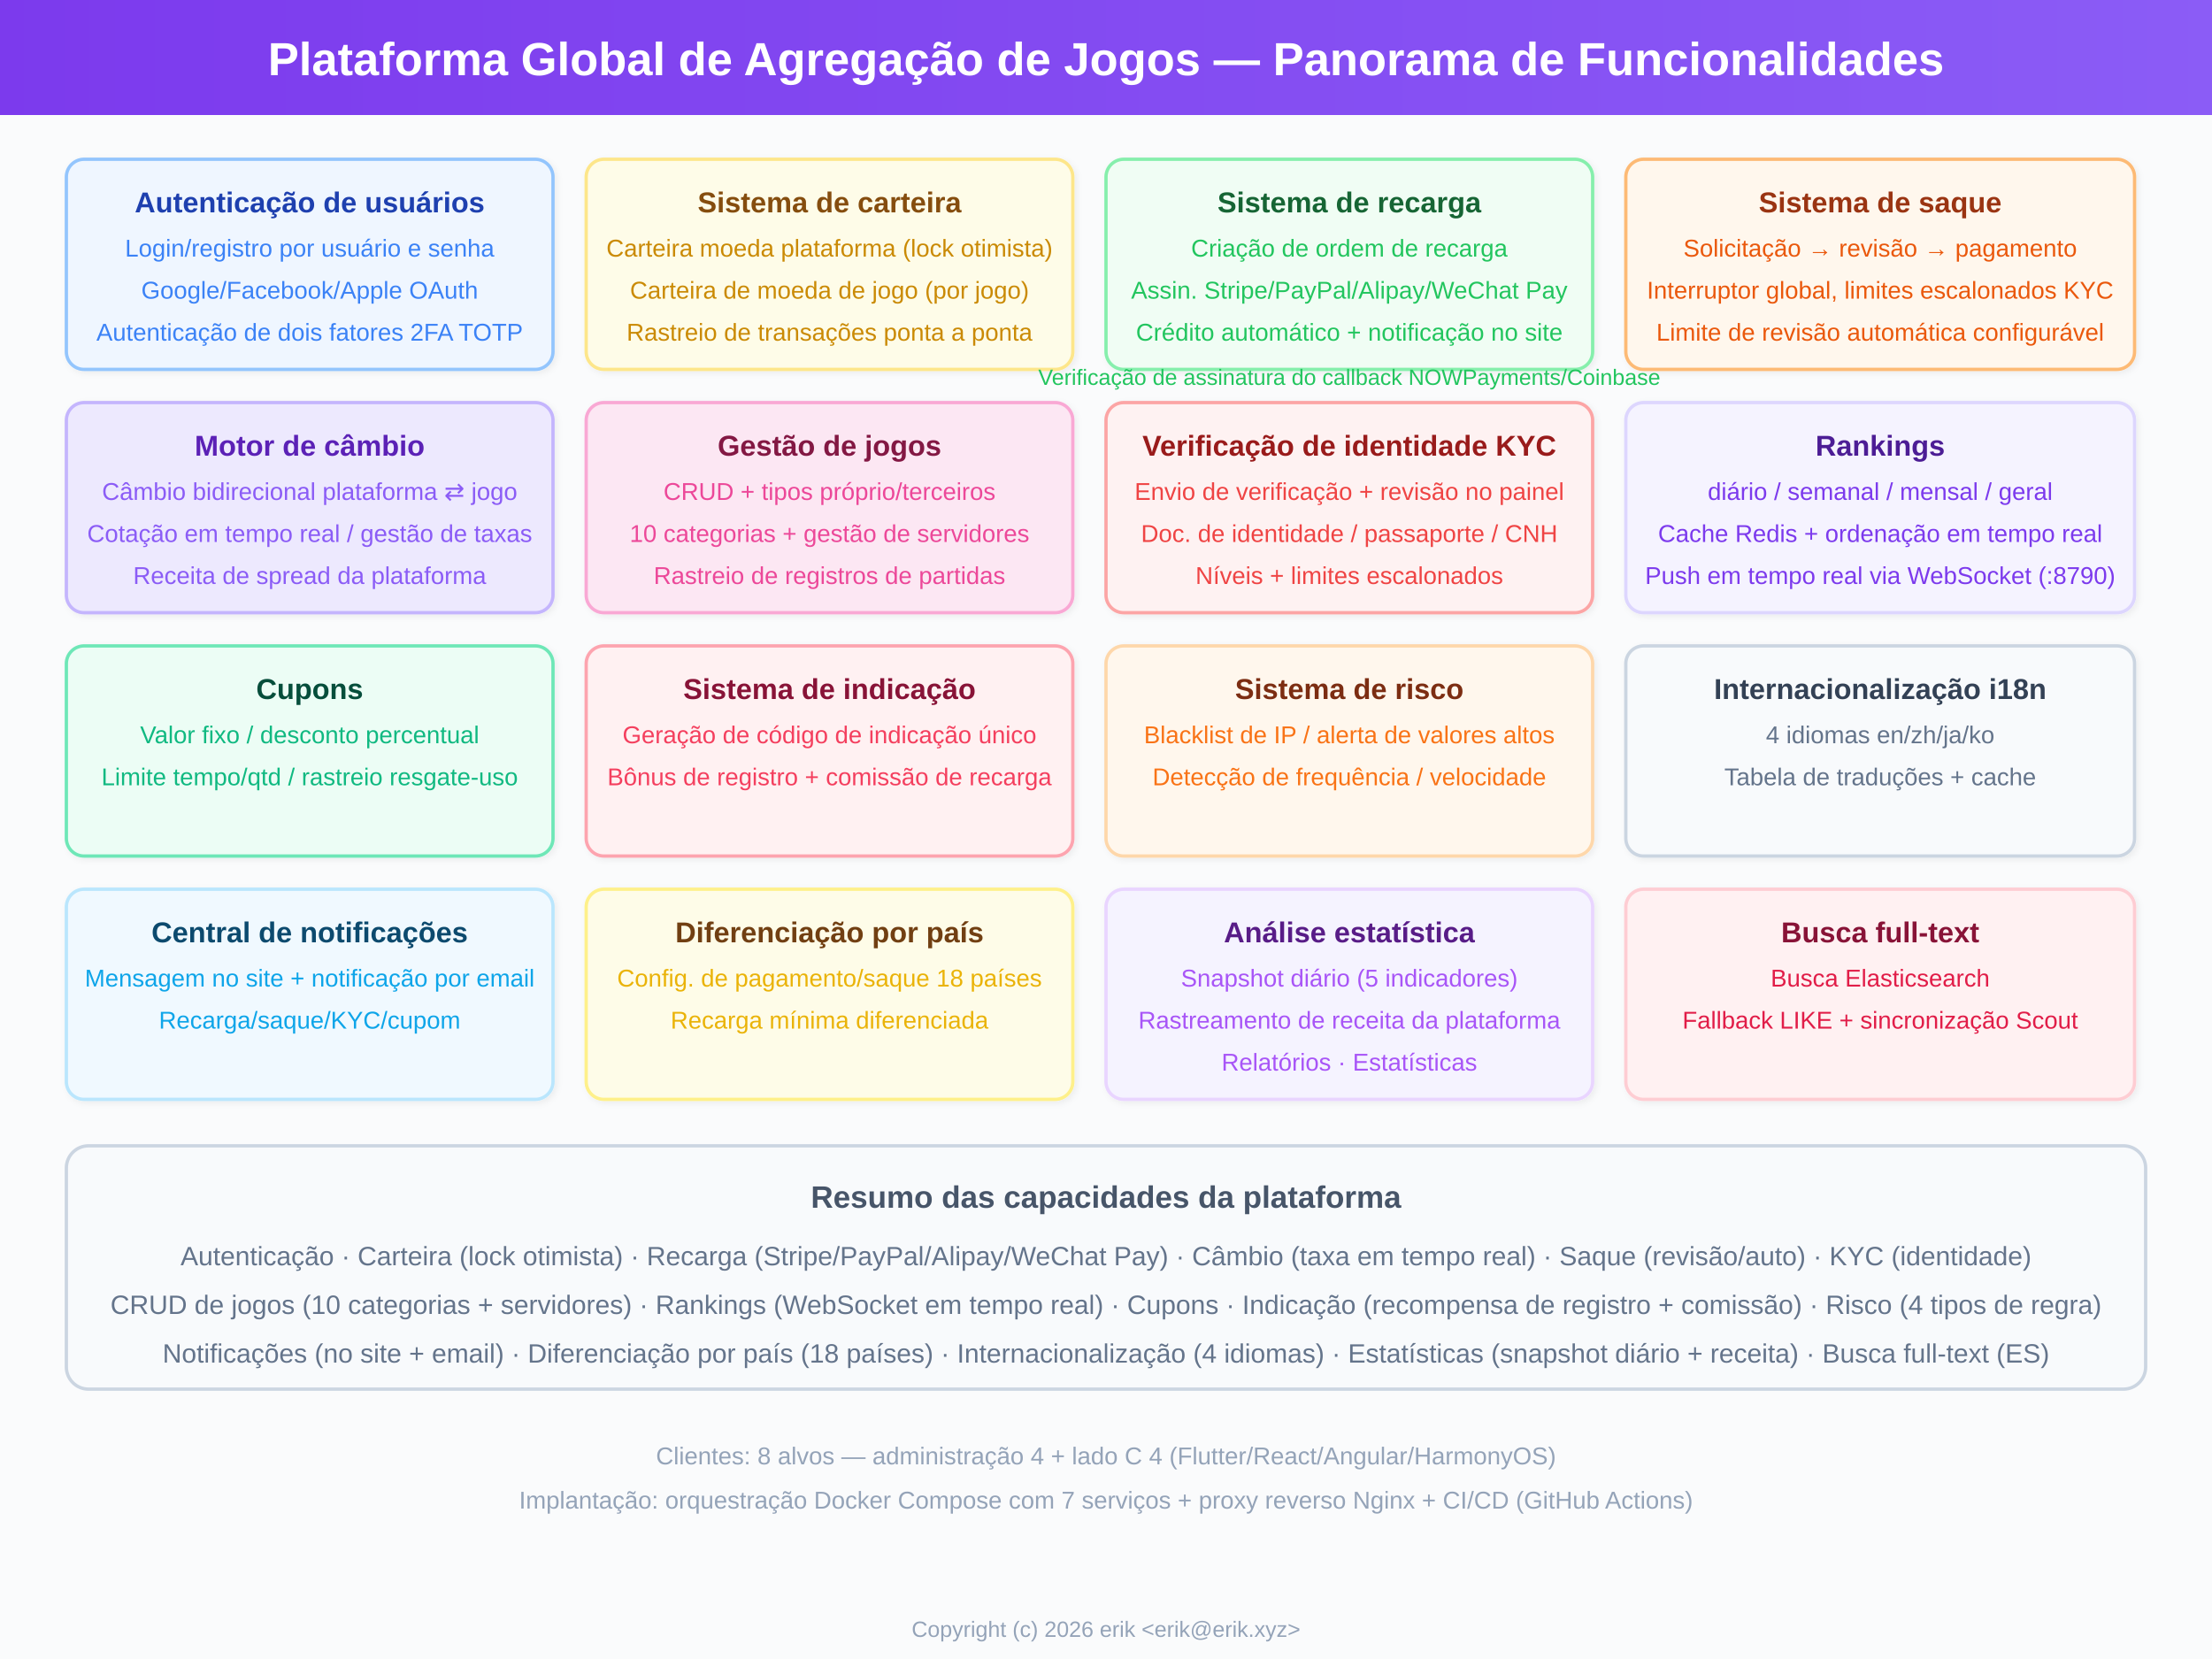
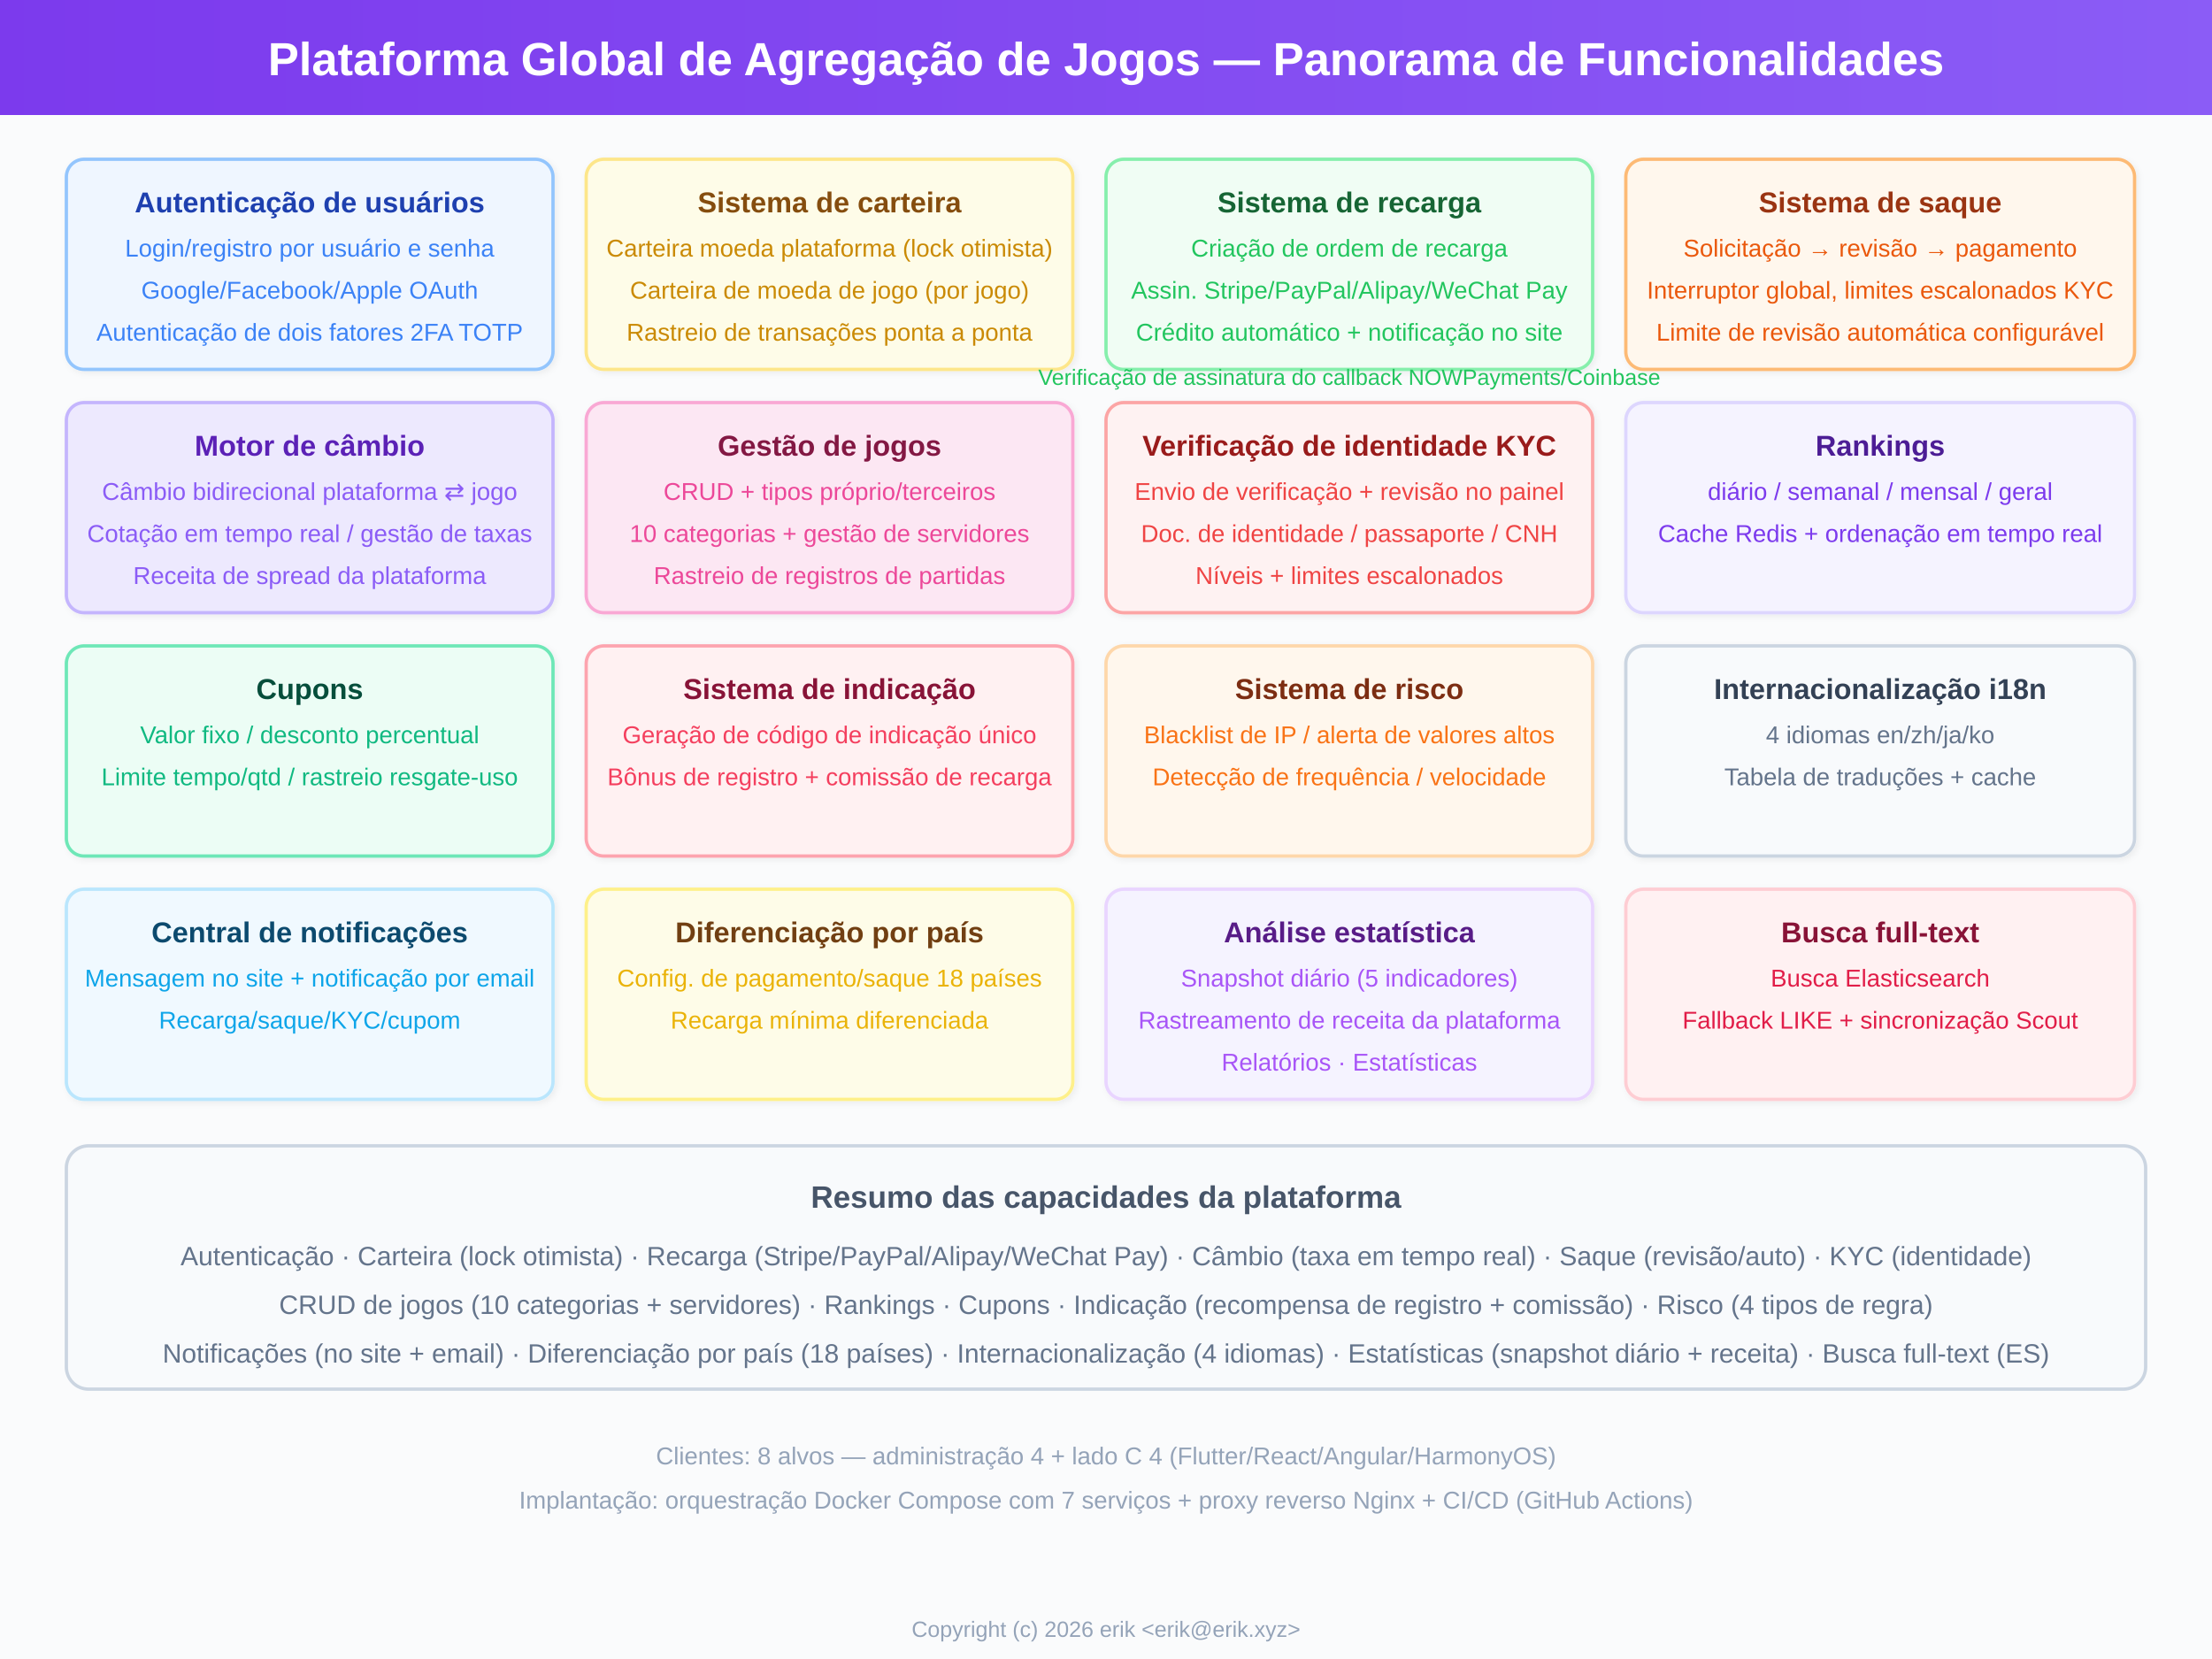
<svg xmlns="http://www.w3.org/2000/svg" viewBox="0 0 1000 750" font-family="Arial, 'Noto Sans SC', 'Noto Sans', sans-serif">
  <defs>
    <linearGradient id="hd" x1="0" y1="0" x2="1" y2="0">
      <stop offset="0%" stop-color="#7c3aed" />
      <stop offset="100%" stop-color="#8b5cf6" />
    </linearGradient>
    <filter id="sh">
      <feDropShadow dx="1" dy="1" stdDeviation="1.5" flood-opacity=".06" />
    </filter>
  </defs>
  <rect width="1000" height="750" fill="#fafbfc" />
  <rect x="0" y="0" width="1000" height="52" fill="url(#hd)" />
  <text x="500" y="34" text-anchor="middle" fill="#fff" font-size="21" font-weight="bold">Plataforma Global de Agregação de Jogos — Panorama de Funcionalidades</text>
  <rect x="30" y="72" width="220" height="95" rx="8" fill="#eff6ff" stroke="#93c5fd" stroke-width="1.5" filter="url(#sh)" />
  <text x="140" y="96" text-anchor="middle" fill="#1e40af" font-size="13" font-weight="bold">Autenticação de usuários</text>
  <text x="140" y="116" text-anchor="middle" fill="#3b82f6" font-size="11">Login/registro por usuário e senha</text>
  <text x="140" y="135" text-anchor="middle" fill="#3b82f6" font-size="11">Google/Facebook/Apple OAuth</text>
  <text x="140" y="154" text-anchor="middle" fill="#3b82f6" font-size="11">Autenticação de dois fatores 2FA TOTP</text>
  <rect x="265" y="72" width="220" height="95" rx="8" fill="#fefce8" stroke="#fde68a" stroke-width="1.5" filter="url(#sh)" />
  <text x="375" y="96" text-anchor="middle" fill="#854d0e" font-size="13" font-weight="bold">Sistema de carteira</text>
  <text x="375" y="116" text-anchor="middle" fill="#ca8a04" font-size="11">Carteira moeda plataforma (lock otimista)</text>
  <text x="375" y="135" text-anchor="middle" fill="#ca8a04" font-size="11">Carteira de moeda de jogo (por jogo)</text>
  <text x="375" y="154" text-anchor="middle" fill="#ca8a04" font-size="11">Rastreio de transações ponta a ponta</text>
  <rect x="500" y="72" width="220" height="95" rx="8" fill="#f0fdf4" stroke="#86efac" stroke-width="1.5" filter="url(#sh)" />
  <text x="610" y="96" text-anchor="middle" fill="#166534" font-size="13" font-weight="bold">Sistema de recarga</text>
  <text x="610" y="116" text-anchor="middle" fill="#22c55e" font-size="11">Criação de ordem de recarga</text>
  <text x="610" y="135" text-anchor="middle" fill="#22c55e" font-size="11">Assin. Stripe/PayPal/Alipay/WeChat Pay</text>
  <text x="610" y="174" text-anchor="middle" fill="#22c55e" font-size="10">Verificação de assinatura do callback NOWPayments/Coinbase</text>
  <text x="610" y="154" text-anchor="middle" fill="#22c55e" font-size="11">Crédito automático + notificação no site</text>
  <rect x="735" y="72" width="230" height="95" rx="8" fill="#fff7ed" stroke="#fdba74" stroke-width="1.5" filter="url(#sh)" />
  <text x="850" y="96" text-anchor="middle" fill="#9a3412" font-size="13" font-weight="bold">Sistema de saque</text>
  <text x="850" y="116" text-anchor="middle" fill="#ea580c" font-size="11">Solicitação → revisão → pagamento</text>
  <text x="850" y="135" text-anchor="middle" fill="#ea580c" font-size="11">Interruptor global, limites escalonados KYC</text>
  <text x="850" y="154" text-anchor="middle" fill="#ea580c" font-size="11">Limite de revisão automática configurável</text>
  <rect x="30" y="182" width="220" height="95" rx="8" fill="#ede9fe" stroke="#c4b5fd" stroke-width="1.5" filter="url(#sh)" />
  <text x="140" y="206" text-anchor="middle" fill="#5b21b6" font-size="13" font-weight="bold">Motor de câmbio</text>
  <text x="140" y="226" text-anchor="middle" fill="#8b5cf6" font-size="11">Câmbio bidirecional plataforma ⇄ jogo</text>
  <text x="140" y="245" text-anchor="middle" fill="#8b5cf6" font-size="11">Cotação em tempo real / gestão de taxas</text>
  <text x="140" y="264" text-anchor="middle" fill="#8b5cf6" font-size="11">Receita de spread da plataforma</text>
  <rect x="265" y="182" width="220" height="95" rx="8" fill="#fce7f3" stroke="#f9a8d4" stroke-width="1.5" filter="url(#sh)" />
  <text x="375" y="206" text-anchor="middle" fill="#831843" font-size="13" font-weight="bold">Gestão de jogos</text>
  <text x="375" y="226" text-anchor="middle" fill="#ec4899" font-size="11">CRUD + tipos próprio/terceiros</text>
  <text x="375" y="245" text-anchor="middle" fill="#ec4899" font-size="11">10 categorias + gestão de servidores</text>
  <text x="375" y="264" text-anchor="middle" fill="#ec4899" font-size="11">Rastreio de registros de partidas</text>
  <rect x="500" y="182" width="220" height="95" rx="8" fill="#fef2f2" stroke="#fca5a5" stroke-width="1.5" filter="url(#sh)" />
  <text x="610" y="206" text-anchor="middle" fill="#991b1b" font-size="13" font-weight="bold">Verificação de identidade KYC</text>
  <text x="610" y="226" text-anchor="middle" fill="#ef4444" font-size="11">Envio de verificação + revisão no painel</text>
  <text x="610" y="245" text-anchor="middle" fill="#ef4444" font-size="11">Doc. de identidade / passaporte / CNH</text>
  <text x="610" y="264" text-anchor="middle" fill="#ef4444" font-size="11">Níveis + limites escalonados</text>
  <rect x="735" y="182" width="230" height="95" rx="8" fill="#f5f3ff" stroke="#ddd6fe" stroke-width="1.5" filter="url(#sh)" />
  <text x="850" y="206" text-anchor="middle" fill="#4c1d95" font-size="13" font-weight="bold">Rankings</text>
  <text x="850" y="226" text-anchor="middle" fill="#7c3aed" font-size="11">diário / semanal / mensal / geral</text>
  <text x="850" y="245" text-anchor="middle" fill="#7c3aed" font-size="11">Cache Redis + ordenação em tempo real</text>
-   <text x="850" y="264" text-anchor="middle" fill="#7c3aed" font-size="11">Push em tempo real via WebSocket (:8790)</text>
  <rect x="30" y="292" width="220" height="95" rx="8" fill="#ecfdf5" stroke="#6ee7b7" stroke-width="1.5" filter="url(#sh)" />
  <text x="140" y="316" text-anchor="middle" fill="#064e3b" font-size="13" font-weight="bold">Cupons</text>
  <text x="140" y="336" text-anchor="middle" fill="#10b981" font-size="11">Valor fixo / desconto percentual</text>
  <text x="140" y="355" text-anchor="middle" fill="#10b981" font-size="11">Limite tempo/qtd / rastreio resgate-uso</text>
  <rect x="265" y="292" width="220" height="95" rx="8" fill="#fff1f2" stroke="#fda4af" stroke-width="1.5" filter="url(#sh)" />
  <text x="375" y="316" text-anchor="middle" fill="#881337" font-size="13" font-weight="bold">Sistema de indicação</text>
  <text x="375" y="336" text-anchor="middle" fill="#f43f5e" font-size="11">Geração de código de indicação único</text>
  <text x="375" y="355" text-anchor="middle" fill="#f43f5e" font-size="11">Bônus de registro + comissão de recarga</text>
  <rect x="500" y="292" width="220" height="95" rx="8" fill="#fff7ed" stroke="#fed7aa" stroke-width="1.5" filter="url(#sh)" />
  <text x="610" y="316" text-anchor="middle" fill="#7c2d12" font-size="13" font-weight="bold">Sistema de risco</text>
  <text x="610" y="336" text-anchor="middle" fill="#f97316" font-size="11">Blacklist de IP / alerta de valores altos</text>
  <text x="610" y="355" text-anchor="middle" fill="#f97316" font-size="11">Detecção de frequência / velocidade</text>
  <rect x="735" y="292" width="230" height="95" rx="8" fill="#f8fafc" stroke="#cbd5e1" stroke-width="1.5" filter="url(#sh)" />
  <text x="850" y="316" text-anchor="middle" fill="#334155" font-size="13" font-weight="bold">Internacionalização i18n</text>
  <text x="850" y="336" text-anchor="middle" fill="#64748b" font-size="11">4 idiomas en/zh/ja/ko</text>
  <text x="850" y="355" text-anchor="middle" fill="#64748b" font-size="11">Tabela de traduções + cache</text>
  <rect x="30" y="402" width="220" height="95" rx="8" fill="#f0f9ff" stroke="#bae6fd" stroke-width="1.5" filter="url(#sh)" />
  <text x="140" y="426" text-anchor="middle" fill="#0c4a6e" font-size="13" font-weight="bold">Central de notificações</text>
  <text x="140" y="446" text-anchor="middle" fill="#0ea5e9" font-size="11">Mensagem no site + notificação por email</text>
  <text x="140" y="465" text-anchor="middle" fill="#0ea5e9" font-size="11">Recarga/saque/KYC/cupom</text>
  <rect x="265" y="402" width="220" height="95" rx="8" fill="#fefce8" stroke="#fef08a" stroke-width="1.5" filter="url(#sh)" />
  <text x="375" y="426" text-anchor="middle" fill="#713f12" font-size="13" font-weight="bold">Diferenciação por país</text>
  <text x="375" y="446" text-anchor="middle" fill="#eab308" font-size="11">Config. de pagamento/saque 18 países</text>
  <text x="375" y="465" text-anchor="middle" fill="#eab308" font-size="11">Recarga mínima diferenciada</text>
  <rect x="500" y="402" width="220" height="95" rx="8" fill="#f5f3ff" stroke="#e9d5ff" stroke-width="1.5" filter="url(#sh)" />
  <text x="610" y="426" text-anchor="middle" fill="#581c87" font-size="13" font-weight="bold">Análise estatística</text>
  <text x="610" y="446" text-anchor="middle" fill="#a855f7" font-size="11">Snapshot diário (5 indicadores)</text>
  <text x="610" y="465" text-anchor="middle" fill="#a855f7" font-size="11">Rastreamento de receita da plataforma</text>
  <text x="610" y="484" text-anchor="middle" fill="#a855f7" font-size="11">Relatórios · Estatísticas</text>
  <rect x="735" y="402" width="230" height="95" rx="8" fill="#fff1f2" stroke="#fecdd3" stroke-width="1.5" filter="url(#sh)" />
  <text x="850" y="426" text-anchor="middle" fill="#881337" font-size="13" font-weight="bold">Busca full-text</text>
  <text x="850" y="446" text-anchor="middle" fill="#e11d48" font-size="11">Busca Elasticsearch</text>
  <text x="850" y="465" text-anchor="middle" fill="#e11d48" font-size="11">Fallback LIKE + sincronização Scout</text>
  <rect x="30" y="518" width="940" height="110" rx="10" fill="#f8fafc" stroke="#cbd5e1" stroke-width="1.5" />
  <text x="500" y="546" text-anchor="middle" fill="#475569" font-size="14" font-weight="bold">Resumo das capacidades da plataforma</text>
  <text x="500" y="572" text-anchor="middle" fill="#64748b" font-size="12">Autenticação · Carteira (lock otimista) · Recarga (Stripe/PayPal/Alipay/WeChat Pay) · Câmbio (taxa em tempo real) · Saque (revisão/auto) · KYC (identidade)</text>
-   <text x="500" y="594" text-anchor="middle" fill="#64748b" font-size="12">CRUD de jogos (10 categorias + servidores) · Rankings (WebSocket em tempo real) · Cupons · Indicação (recompensa de registro + comissão) · Risco (4 tipos de regra)</text>
+   <text x="500" y="594" text-anchor="middle" fill="#64748b" font-size="12">CRUD de jogos (10 categorias + servidores) · Rankings  · Cupons · Indicação (recompensa de registro + comissão) · Risco (4 tipos de regra)</text>
  <text x="500" y="616" text-anchor="middle" fill="#64748b" font-size="12">Notificações (no site + email) · Diferenciação por país (18 países) · Internacionalização (4 idiomas) · Estatísticas (snapshot diário + receita) · Busca full-text (ES)</text>
  <text x="500" y="662" text-anchor="middle" fill="#94a3b8" font-size="11">Clientes: 8 alvos — administração 4 + lado C 4 (Flutter/React/Angular/HarmonyOS)</text>
  <text x="500" y="682" text-anchor="middle" fill="#94a3b8" font-size="11">Implantação: orquestração Docker Compose com 7 serviços + proxy reverso Nginx + CI/CD (GitHub Actions)</text>
  <text x="500" y="740" text-anchor="middle" fill="#94a3b8" font-size="10">Copyright (c) 2026 erik &lt;erik@erik.xyz&gt;</text>
</svg>
